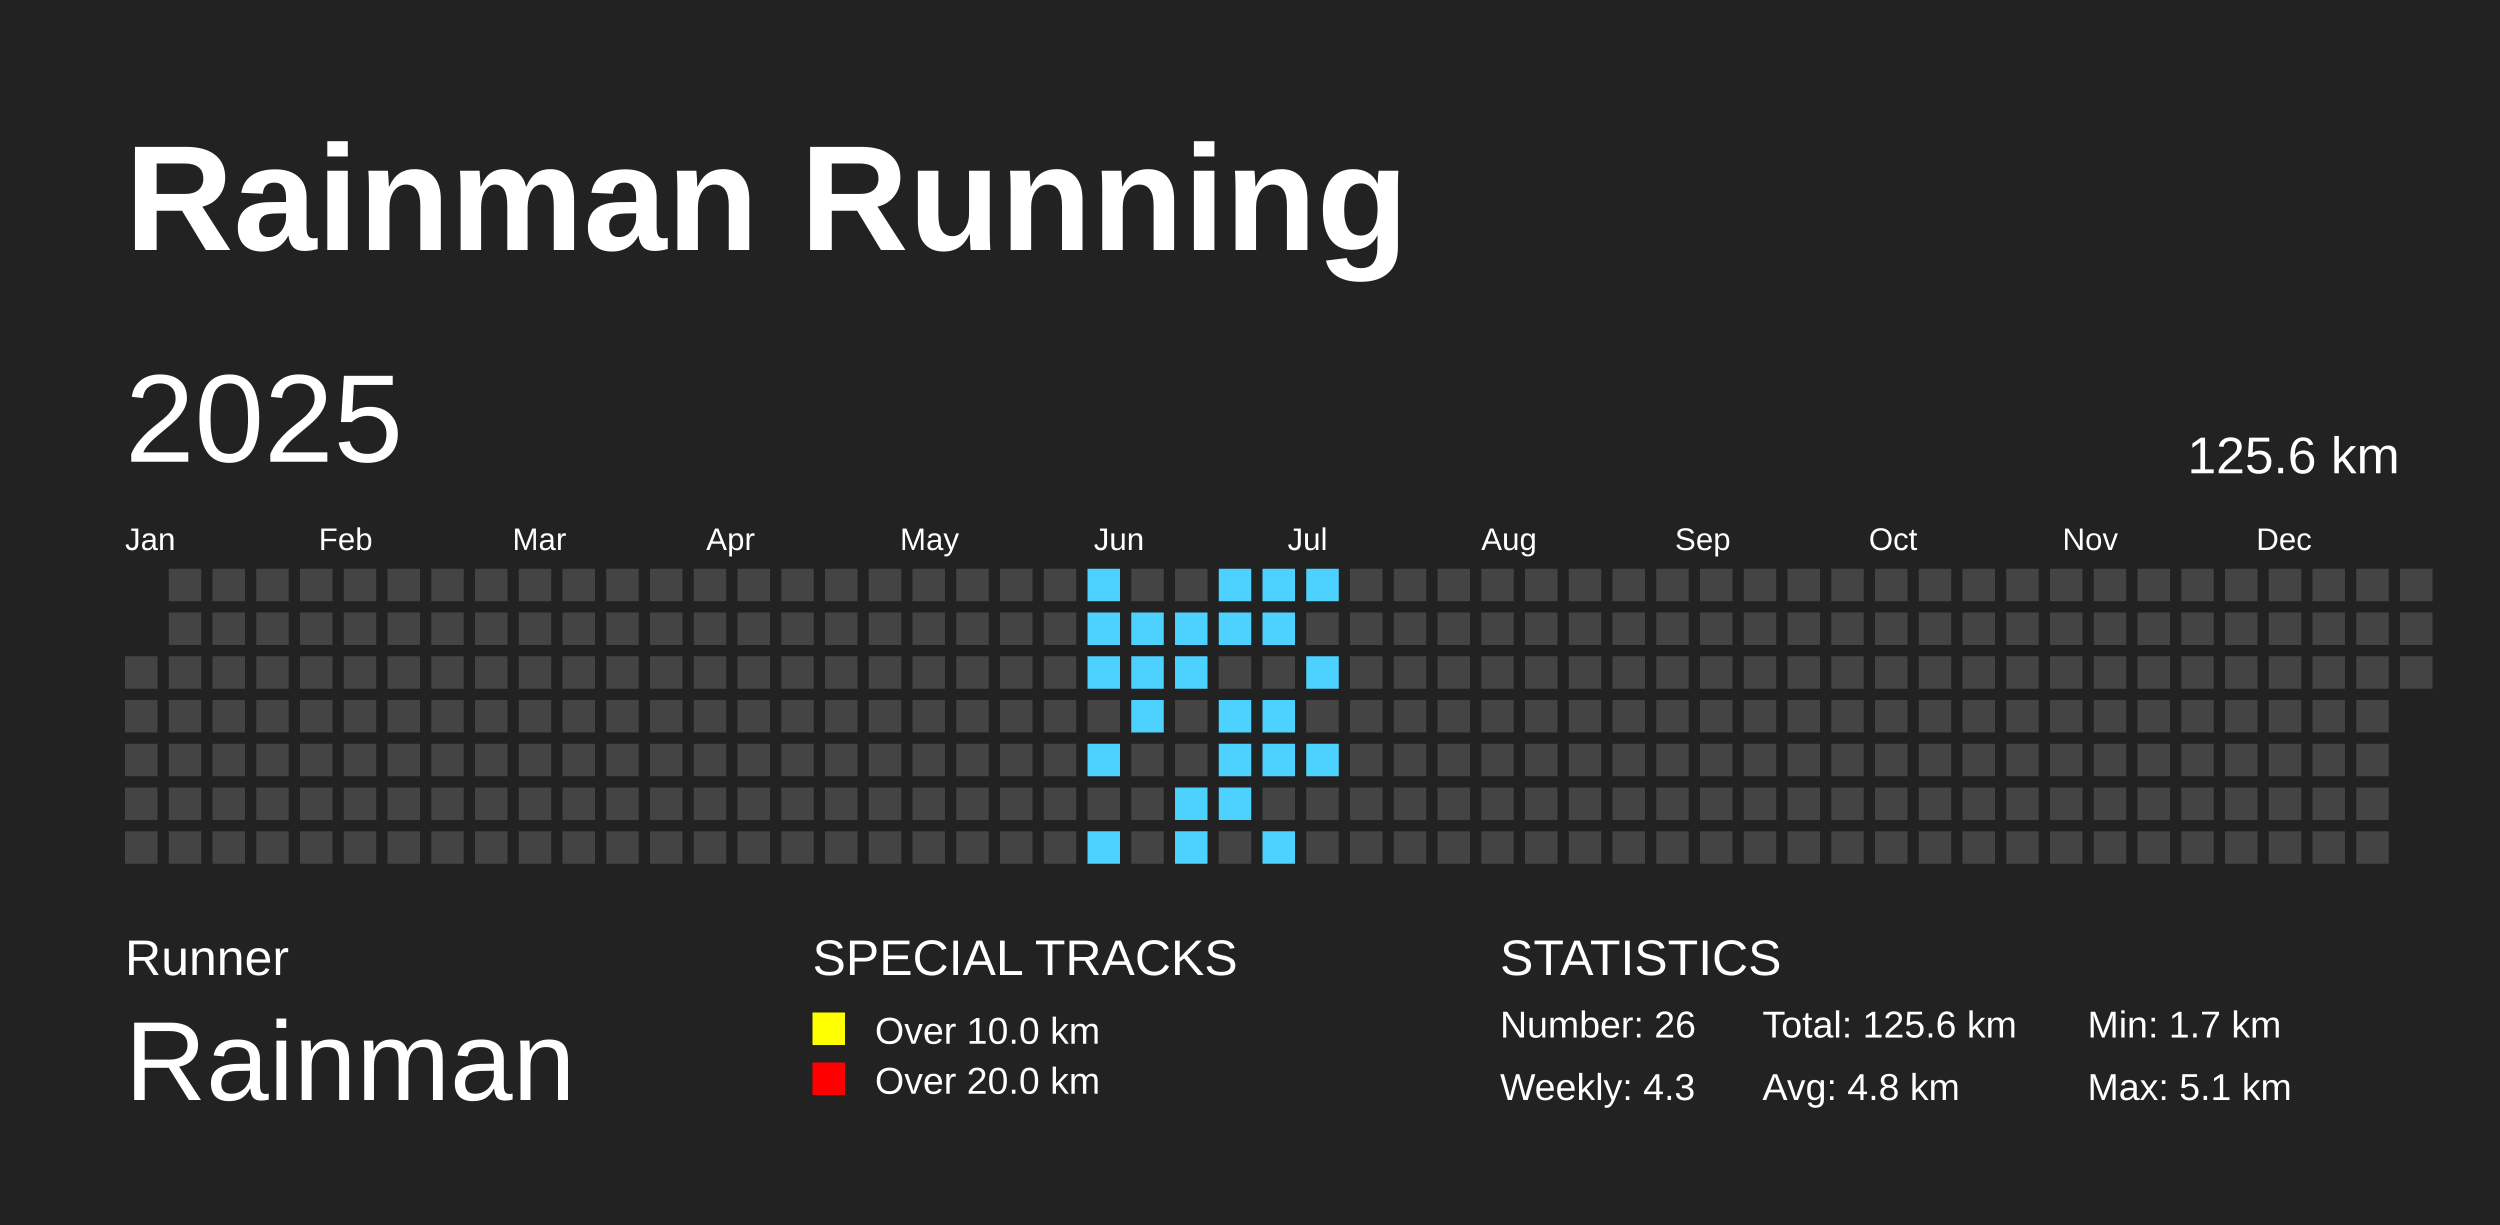
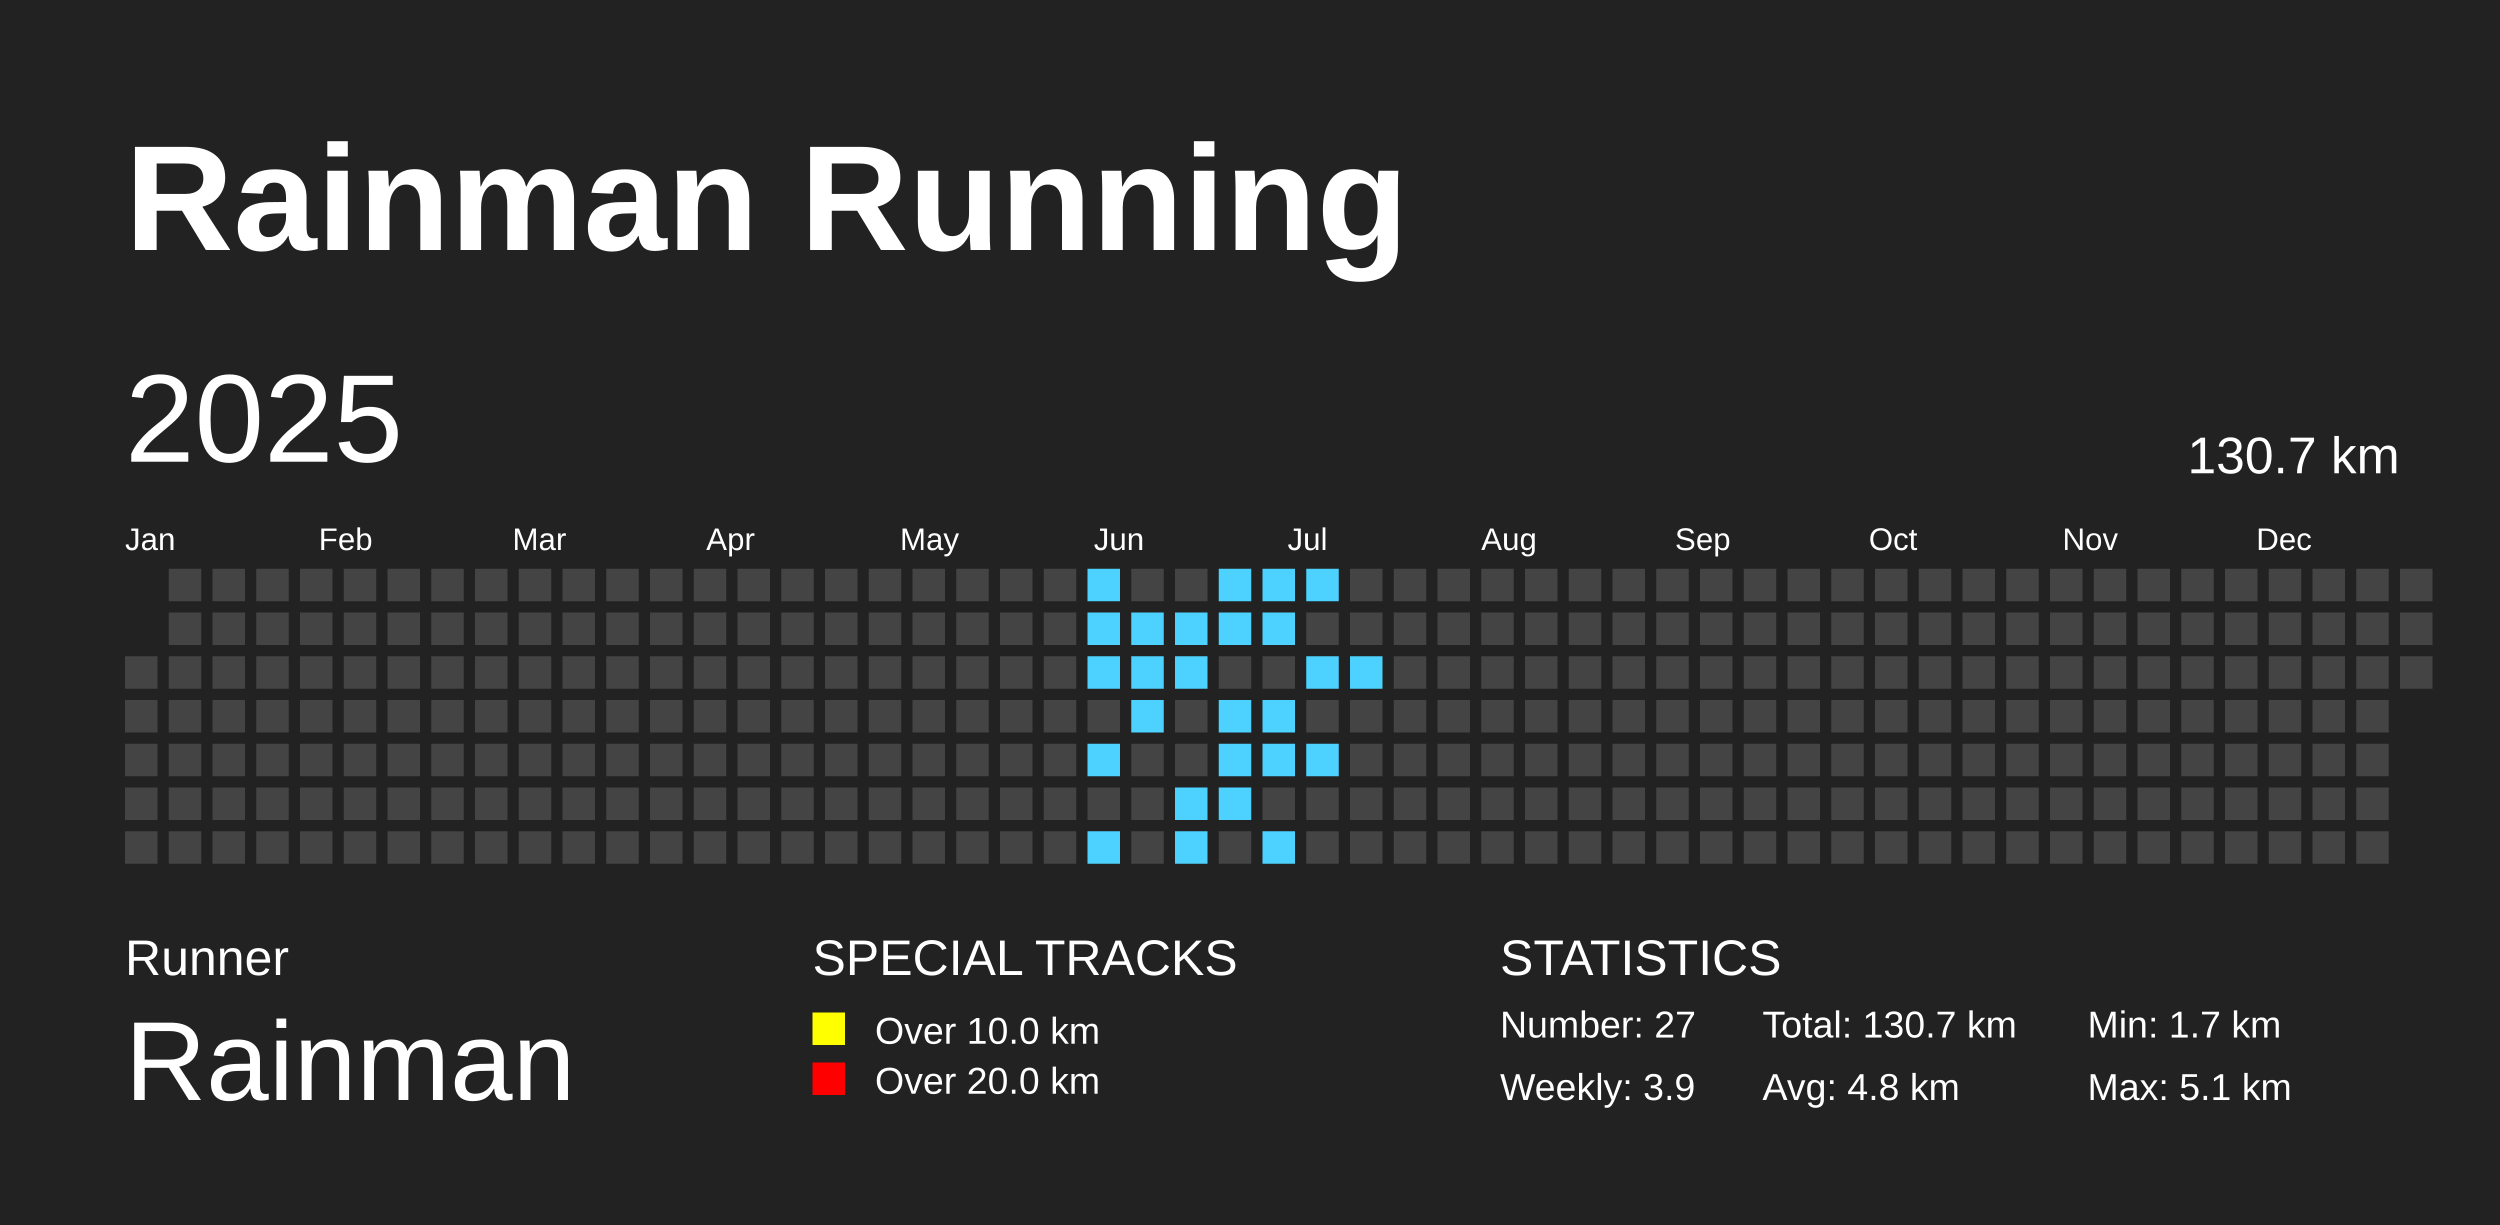
<svg xmlns="http://www.w3.org/2000/svg" baseProfile="full" height="98mm" version="1.1" viewBox="0,0,200,98" width="200mm">
  <defs />
  <rect fill="#222222" height="98" width="200" x="0" y="0" />
  <text fill="#FFFFFF" style="font-size:12px; font-family:Arial; font-weight:bold;" x="10" y="20">Rainman Running</text>
  <text fill="#FFFFFF" style="font-size:4px; font-family:Arial" x="10" y="78">Runner</text>
  <text fill="#FFFFFF" style="font-size:9px; font-family:Arial" x="10" y="88">Rainman</text>
  <text fill="#FFFFFF" style="font-size:4px; font-family:Arial" x="65" y="78">SPECIAL TRACKS</text>
  <rect fill="yellow" height="2.6" width="2.6" x="65" y="81" />
  <text fill="#FFFFFF" style="font-size:3px; font-family:Arial" x="70" y="83.5">Over 10.0 km</text>
  <rect fill="red" height="2.6" width="2.6" x="65" y="85" />
  <text fill="#FFFFFF" style="font-size:3px; font-family:Arial" x="70" y="87.5">Over 20.0 km</text>
  <text fill="#FFFFFF" style="font-size:4px; font-family:Arial" x="120" y="78">STATISTICS</text>
-   <text fill="#FFFFFF" style="font-size:3px; font-family:Arial" x="120" y="83">Number: 26</text>
-   <text fill="#FFFFFF" style="font-size:3px; font-family:Arial" x="120" y="88">Weekly: 4.3</text>
-   <text fill="#FFFFFF" style="font-size:3px; font-family:Arial" x="141" y="83">Total: 125.6 km</text>
+   <text fill="#FFFFFF" style="font-size:3px; font-family:Arial" x="120" y="83">Number: 27</text>
+   <text fill="#FFFFFF" style="font-size:3px; font-family:Arial" x="120" y="88">Weekly: 3.9</text>
+   <text fill="#FFFFFF" style="font-size:3px; font-family:Arial" x="141" y="83">Total: 130.7 km</text>
  <text fill="#FFFFFF" style="font-size:3px; font-family:Arial" x="141" y="88">Avg: 4.8 km</text>
  <text fill="#FFFFFF" style="font-size:3px; font-family:Arial" x="167" y="83">Min: 1.7 km</text>
  <text fill="#FFFFFF" style="font-size:3px; font-family:Arial" x="167" y="88">Max: 5.1 km</text>
  <text dominant-baseline="hanging" fill="#FFFFFF" style="font-size:10.0px; font-family:Arial;" x="10" y="30">2025</text>
-   <text dominant-baseline="hanging" fill="#FFFFFF" style="font-size:4.125px; font-family:Arial;" x="175" y="35">125.6 km</text>
+   <text dominant-baseline="hanging" fill="#FFFFFF" style="font-size:4.125px; font-family:Arial;" x="175" y="35">130.7 km</text>
  <text fill="#FFFFFF" style="font-size:2.5px; font-family:Arial" x="10.0" y="44">Jan</text>
  <text fill="#FFFFFF" style="font-size:2.5px; font-family:Arial" x="25.5" y="44">Feb</text>
  <text fill="#FFFFFF" style="font-size:2.5px; font-family:Arial" x="41.0" y="44">Mar</text>
  <text fill="#FFFFFF" style="font-size:2.5px; font-family:Arial" x="56.5" y="44">Apr</text>
  <text fill="#FFFFFF" style="font-size:2.5px; font-family:Arial" x="72.0" y="44">May</text>
  <text fill="#FFFFFF" style="font-size:2.5px; font-family:Arial" x="87.5" y="44">Jun</text>
  <text fill="#FFFFFF" style="font-size:2.5px; font-family:Arial" x="103.0" y="44">Jul</text>
  <text fill="#FFFFFF" style="font-size:2.5px; font-family:Arial" x="118.5" y="44">Aug</text>
  <text fill="#FFFFFF" style="font-size:2.5px; font-family:Arial" x="134.0" y="44">Sep</text>
  <text fill="#FFFFFF" style="font-size:2.5px; font-family:Arial" x="149.5" y="44">Oct</text>
  <text fill="#FFFFFF" style="font-size:2.5px; font-family:Arial" x="165.0" y="44">Nov</text>
  <text fill="#FFFFFF" style="font-size:2.5px; font-family:Arial" x="180.5" y="44">Dec</text>
  <rect fill="#444444" height="2.6" width="2.6" x="10.0" y="52.5" />
  <rect fill="#444444" height="2.6" width="2.6" x="10.0" y="56.0" />
  <rect fill="#444444" height="2.6" width="2.6" x="10.0" y="59.5" />
  <rect fill="#444444" height="2.6" width="2.6" x="10.0" y="63.0" />
  <rect fill="#444444" height="2.6" width="2.6" x="10.0" y="66.5" />
  <rect fill="#444444" height="2.6" width="2.6" x="13.5" y="45.5" />
  <rect fill="#444444" height="2.6" width="2.6" x="13.5" y="49.0" />
  <rect fill="#444444" height="2.6" width="2.6" x="13.5" y="52.5" />
  <rect fill="#444444" height="2.6" width="2.6" x="13.5" y="56.0" />
  <rect fill="#444444" height="2.6" width="2.6" x="13.5" y="59.5" />
  <rect fill="#444444" height="2.6" width="2.6" x="13.5" y="63.0" />
  <rect fill="#444444" height="2.6" width="2.6" x="13.5" y="66.5" />
  <rect fill="#444444" height="2.6" width="2.6" x="17.0" y="45.5" />
  <rect fill="#444444" height="2.6" width="2.6" x="17.0" y="49.0" />
  <rect fill="#444444" height="2.6" width="2.6" x="17.0" y="52.5" />
  <rect fill="#444444" height="2.6" width="2.6" x="17.0" y="56.0" />
  <rect fill="#444444" height="2.6" width="2.6" x="17.0" y="59.5" />
  <rect fill="#444444" height="2.6" width="2.6" x="17.0" y="63.0" />
  <rect fill="#444444" height="2.6" width="2.6" x="17.0" y="66.5" />
  <rect fill="#444444" height="2.6" width="2.6" x="20.5" y="45.5" />
  <rect fill="#444444" height="2.6" width="2.6" x="20.5" y="49.0" />
  <rect fill="#444444" height="2.6" width="2.6" x="20.5" y="52.5" />
  <rect fill="#444444" height="2.6" width="2.6" x="20.5" y="56.0" />
  <rect fill="#444444" height="2.6" width="2.6" x="20.5" y="59.5" />
  <rect fill="#444444" height="2.6" width="2.6" x="20.5" y="63.0" />
  <rect fill="#444444" height="2.6" width="2.6" x="20.5" y="66.5" />
  <rect fill="#444444" height="2.6" width="2.6" x="24.0" y="45.5" />
  <rect fill="#444444" height="2.6" width="2.6" x="24.0" y="49.0" />
  <rect fill="#444444" height="2.6" width="2.6" x="24.0" y="52.5" />
  <rect fill="#444444" height="2.6" width="2.6" x="24.0" y="56.0" />
  <rect fill="#444444" height="2.6" width="2.6" x="24.0" y="59.5" />
  <rect fill="#444444" height="2.6" width="2.6" x="24.0" y="63.0" />
  <rect fill="#444444" height="2.6" width="2.6" x="24.0" y="66.5" />
  <rect fill="#444444" height="2.6" width="2.6" x="27.5" y="45.5" />
  <rect fill="#444444" height="2.6" width="2.6" x="27.5" y="49.0" />
  <rect fill="#444444" height="2.6" width="2.6" x="27.5" y="52.5" />
  <rect fill="#444444" height="2.6" width="2.6" x="27.5" y="56.0" />
  <rect fill="#444444" height="2.6" width="2.6" x="27.5" y="59.5" />
  <rect fill="#444444" height="2.6" width="2.6" x="27.5" y="63.0" />
  <rect fill="#444444" height="2.6" width="2.6" x="27.5" y="66.5" />
  <rect fill="#444444" height="2.6" width="2.6" x="31.0" y="45.5" />
  <rect fill="#444444" height="2.6" width="2.6" x="31.0" y="49.0" />
  <rect fill="#444444" height="2.6" width="2.6" x="31.0" y="52.5" />
  <rect fill="#444444" height="2.6" width="2.6" x="31.0" y="56.0" />
  <rect fill="#444444" height="2.6" width="2.6" x="31.0" y="59.5" />
  <rect fill="#444444" height="2.6" width="2.6" x="31.0" y="63.0" />
  <rect fill="#444444" height="2.6" width="2.6" x="31.0" y="66.5" />
  <rect fill="#444444" height="2.6" width="2.6" x="34.5" y="45.5" />
  <rect fill="#444444" height="2.6" width="2.6" x="34.5" y="49.0" />
  <rect fill="#444444" height="2.6" width="2.6" x="34.5" y="52.5" />
  <rect fill="#444444" height="2.6" width="2.6" x="34.5" y="56.0" />
  <rect fill="#444444" height="2.6" width="2.6" x="34.5" y="59.5" />
  <rect fill="#444444" height="2.6" width="2.6" x="34.5" y="63.0" />
  <rect fill="#444444" height="2.6" width="2.6" x="34.5" y="66.5" />
  <rect fill="#444444" height="2.6" width="2.6" x="38.0" y="45.5" />
  <rect fill="#444444" height="2.6" width="2.6" x="38.0" y="49.0" />
  <rect fill="#444444" height="2.6" width="2.6" x="38.0" y="52.5" />
  <rect fill="#444444" height="2.6" width="2.6" x="38.0" y="56.0" />
  <rect fill="#444444" height="2.6" width="2.6" x="38.0" y="59.5" />
  <rect fill="#444444" height="2.6" width="2.6" x="38.0" y="63.0" />
  <rect fill="#444444" height="2.6" width="2.6" x="38.0" y="66.5" />
  <rect fill="#444444" height="2.6" width="2.6" x="41.5" y="45.5" />
  <rect fill="#444444" height="2.6" width="2.6" x="41.5" y="49.0" />
  <rect fill="#444444" height="2.6" width="2.6" x="41.5" y="52.5" />
  <rect fill="#444444" height="2.6" width="2.6" x="41.5" y="56.0" />
  <rect fill="#444444" height="2.6" width="2.6" x="41.5" y="59.5" />
  <rect fill="#444444" height="2.6" width="2.6" x="41.5" y="63.0" />
  <rect fill="#444444" height="2.6" width="2.6" x="41.5" y="66.5" />
  <rect fill="#444444" height="2.6" width="2.6" x="45.0" y="45.5" />
  <rect fill="#444444" height="2.6" width="2.6" x="45.0" y="49.0" />
  <rect fill="#444444" height="2.6" width="2.6" x="45.0" y="52.5" />
  <rect fill="#444444" height="2.6" width="2.6" x="45.0" y="56.0" />
  <rect fill="#444444" height="2.6" width="2.6" x="45.0" y="59.5" />
  <rect fill="#444444" height="2.6" width="2.6" x="45.0" y="63.0" />
  <rect fill="#444444" height="2.6" width="2.6" x="45.0" y="66.5" />
  <rect fill="#444444" height="2.6" width="2.6" x="48.5" y="45.5" />
  <rect fill="#444444" height="2.6" width="2.6" x="48.5" y="49.0" />
  <rect fill="#444444" height="2.6" width="2.6" x="48.5" y="52.5" />
  <rect fill="#444444" height="2.6" width="2.6" x="48.5" y="56.0" />
  <rect fill="#444444" height="2.6" width="2.6" x="48.5" y="59.5" />
  <rect fill="#444444" height="2.6" width="2.6" x="48.5" y="63.0" />
  <rect fill="#444444" height="2.6" width="2.6" x="48.5" y="66.5" />
  <rect fill="#444444" height="2.6" width="2.6" x="52.0" y="45.5" />
  <rect fill="#444444" height="2.6" width="2.6" x="52.0" y="49.0" />
  <rect fill="#444444" height="2.6" width="2.6" x="52.0" y="52.5" />
  <rect fill="#444444" height="2.6" width="2.6" x="52.0" y="56.0" />
  <rect fill="#444444" height="2.6" width="2.6" x="52.0" y="59.5" />
  <rect fill="#444444" height="2.6" width="2.6" x="52.0" y="63.0" />
  <rect fill="#444444" height="2.6" width="2.6" x="52.0" y="66.5" />
  <rect fill="#444444" height="2.6" width="2.6" x="55.5" y="45.5" />
  <rect fill="#444444" height="2.6" width="2.6" x="55.5" y="49.0" />
  <rect fill="#444444" height="2.6" width="2.6" x="55.5" y="52.5" />
  <rect fill="#444444" height="2.6" width="2.6" x="55.5" y="56.0" />
  <rect fill="#444444" height="2.6" width="2.6" x="55.5" y="59.5" />
  <rect fill="#444444" height="2.6" width="2.6" x="55.5" y="63.0" />
  <rect fill="#444444" height="2.6" width="2.6" x="55.5" y="66.5" />
  <rect fill="#444444" height="2.6" width="2.6" x="59.0" y="45.5" />
  <rect fill="#444444" height="2.6" width="2.6" x="59.0" y="49.0" />
  <rect fill="#444444" height="2.6" width="2.6" x="59.0" y="52.5" />
  <rect fill="#444444" height="2.6" width="2.6" x="59.0" y="56.0" />
  <rect fill="#444444" height="2.6" width="2.6" x="59.0" y="59.5" />
  <rect fill="#444444" height="2.6" width="2.6" x="59.0" y="63.0" />
  <rect fill="#444444" height="2.6" width="2.6" x="59.0" y="66.5" />
  <rect fill="#444444" height="2.6" width="2.6" x="62.5" y="45.5" />
  <rect fill="#444444" height="2.6" width="2.6" x="62.5" y="49.0" />
  <rect fill="#444444" height="2.6" width="2.6" x="62.5" y="52.5" />
  <rect fill="#444444" height="2.6" width="2.6" x="62.5" y="56.0" />
  <rect fill="#444444" height="2.6" width="2.6" x="62.5" y="59.5" />
  <rect fill="#444444" height="2.6" width="2.6" x="62.5" y="63.0" />
  <rect fill="#444444" height="2.6" width="2.6" x="62.5" y="66.5" />
  <rect fill="#444444" height="2.6" width="2.6" x="66.0" y="45.5" />
  <rect fill="#444444" height="2.6" width="2.6" x="66.0" y="49.0" />
  <rect fill="#444444" height="2.6" width="2.6" x="66.0" y="52.5" />
  <rect fill="#444444" height="2.6" width="2.6" x="66.0" y="56.0" />
  <rect fill="#444444" height="2.6" width="2.6" x="66.0" y="59.5" />
  <rect fill="#444444" height="2.6" width="2.6" x="66.0" y="63.0" />
  <rect fill="#444444" height="2.6" width="2.6" x="66.0" y="66.5" />
  <rect fill="#444444" height="2.6" width="2.6" x="69.5" y="45.5" />
  <rect fill="#444444" height="2.6" width="2.6" x="69.5" y="49.0" />
  <rect fill="#444444" height="2.6" width="2.6" x="69.5" y="52.5" />
  <rect fill="#444444" height="2.6" width="2.6" x="69.5" y="56.0" />
  <rect fill="#444444" height="2.6" width="2.6" x="69.5" y="59.5" />
  <rect fill="#444444" height="2.6" width="2.6" x="69.5" y="63.0" />
  <rect fill="#444444" height="2.6" width="2.6" x="69.5" y="66.5" />
  <rect fill="#444444" height="2.6" width="2.6" x="73.0" y="45.5" />
  <rect fill="#444444" height="2.6" width="2.6" x="73.0" y="49.0" />
  <rect fill="#444444" height="2.6" width="2.6" x="73.0" y="52.5" />
  <rect fill="#444444" height="2.6" width="2.6" x="73.0" y="56.0" />
  <rect fill="#444444" height="2.6" width="2.6" x="73.0" y="59.5" />
  <rect fill="#444444" height="2.6" width="2.6" x="73.0" y="63.0" />
  <rect fill="#444444" height="2.6" width="2.6" x="73.0" y="66.5" />
  <rect fill="#444444" height="2.6" width="2.6" x="76.5" y="45.5" />
  <rect fill="#444444" height="2.6" width="2.6" x="76.5" y="49.0" />
  <rect fill="#444444" height="2.6" width="2.6" x="76.5" y="52.5" />
  <rect fill="#444444" height="2.6" width="2.6" x="76.5" y="56.0" />
  <rect fill="#444444" height="2.6" width="2.6" x="76.5" y="59.5" />
  <rect fill="#444444" height="2.6" width="2.6" x="76.5" y="63.0" />
  <rect fill="#444444" height="2.6" width="2.6" x="76.5" y="66.5" />
  <rect fill="#444444" height="2.6" width="2.6" x="80.0" y="45.5" />
  <rect fill="#444444" height="2.6" width="2.6" x="80.0" y="49.0" />
  <rect fill="#444444" height="2.6" width="2.6" x="80.0" y="52.5" />
  <rect fill="#444444" height="2.6" width="2.6" x="80.0" y="56.0" />
  <rect fill="#444444" height="2.6" width="2.6" x="80.0" y="59.5" />
  <rect fill="#444444" height="2.6" width="2.6" x="80.0" y="63.0" />
  <rect fill="#444444" height="2.6" width="2.6" x="80.0" y="66.5" />
  <rect fill="#444444" height="2.6" width="2.6" x="83.5" y="45.5" />
  <rect fill="#444444" height="2.6" width="2.6" x="83.5" y="49.0" />
  <rect fill="#444444" height="2.6" width="2.6" x="83.5" y="52.5" />
  <rect fill="#444444" height="2.6" width="2.6" x="83.5" y="56.0" />
  <rect fill="#444444" height="2.6" width="2.6" x="83.5" y="59.5" />
  <rect fill="#444444" height="2.6" width="2.6" x="83.5" y="63.0" />
  <rect fill="#444444" height="2.6" width="2.6" x="83.5" y="66.5" />
  <rect fill="#4DD2FF" height="2.6" width="2.6" x="87.0" y="45.5" />
  <rect fill="#4DD2FF" height="2.6" width="2.6" x="87.0" y="49.0" />
  <rect fill="#4DD2FF" height="2.6" width="2.6" x="87.0" y="52.5" />
  <rect fill="#444444" height="2.6" width="2.6" x="87.0" y="56.0" />
  <rect fill="#4DD2FF" height="2.6" width="2.6" x="87.0" y="59.5" />
  <rect fill="#444444" height="2.6" width="2.6" x="87.0" y="63.0" />
  <rect fill="#4DD2FF" height="2.6" width="2.6" x="87.0" y="66.5" />
  <rect fill="#444444" height="2.6" width="2.6" x="90.5" y="45.5" />
  <rect fill="#4DD2FF" height="2.6" width="2.6" x="90.5" y="49.0" />
  <rect fill="#4DD2FF" height="2.6" width="2.6" x="90.5" y="52.5" />
  <rect fill="#4DD2FF" height="2.6" width="2.6" x="90.5" y="56.0" />
  <rect fill="#444444" height="2.6" width="2.6" x="90.5" y="59.5" />
  <rect fill="#444444" height="2.6" width="2.6" x="90.5" y="63.0" />
  <rect fill="#444444" height="2.6" width="2.6" x="90.5" y="66.5" />
  <rect fill="#444444" height="2.6" width="2.6" x="94.0" y="45.5" />
  <rect fill="#4DD2FF" height="2.6" width="2.6" x="94.0" y="49.0" />
  <rect fill="#4DD2FF" height="2.6" width="2.6" x="94.0" y="52.5" />
  <rect fill="#444444" height="2.6" width="2.6" x="94.0" y="56.0" />
  <rect fill="#444444" height="2.6" width="2.6" x="94.0" y="59.5" />
  <rect fill="#4DD2FF" height="2.6" width="2.6" x="94.0" y="63.0" />
  <rect fill="#4DD2FF" height="2.6" width="2.6" x="94.0" y="66.5" />
  <rect fill="#4DD2FF" height="2.6" width="2.6" x="97.5" y="45.5" />
  <rect fill="#4DD2FF" height="2.6" width="2.6" x="97.5" y="49.0" />
  <rect fill="#444444" height="2.6" width="2.6" x="97.5" y="52.5" />
  <rect fill="#4DD2FF" height="2.6" width="2.6" x="97.5" y="56.0" />
  <rect fill="#4DD2FF" height="2.6" width="2.6" x="97.5" y="59.5" />
  <rect fill="#4DD2FF" height="2.6" width="2.6" x="97.5" y="63.0" />
  <rect fill="#444444" height="2.6" width="2.6" x="97.5" y="66.5" />
  <rect fill="#4DD2FF" height="2.6" width="2.6" x="101.0" y="45.5" />
  <rect fill="#4DD2FF" height="2.6" width="2.6" x="101.0" y="49.0" />
  <rect fill="#444444" height="2.6" width="2.6" x="101.0" y="52.5" />
  <rect fill="#4DD2FF" height="2.6" width="2.6" x="101.0" y="56.0" />
  <rect fill="#4DD2FF" height="2.6" width="2.6" x="101.0" y="59.5" />
  <rect fill="#444444" height="2.6" width="2.6" x="101.0" y="63.0" />
  <rect fill="#4DD2FF" height="2.6" width="2.6" x="101.0" y="66.5" />
  <rect fill="#4DD2FF" height="2.6" width="2.6" x="104.5" y="45.5" />
  <rect fill="#444444" height="2.6" width="2.6" x="104.5" y="49.0" />
  <rect fill="#4DD2FF" height="2.6" width="2.6" x="104.5" y="52.5" />
  <rect fill="#444444" height="2.6" width="2.6" x="104.5" y="56.0" />
  <rect fill="#4DD2FF" height="2.6" width="2.6" x="104.5" y="59.5" />
  <rect fill="#444444" height="2.6" width="2.6" x="104.5" y="63.0" />
  <rect fill="#444444" height="2.6" width="2.6" x="104.5" y="66.5" />
  <rect fill="#444444" height="2.6" width="2.6" x="108.0" y="45.5" />
  <rect fill="#444444" height="2.6" width="2.6" x="108.0" y="49.0" />
-   <rect fill="#444444" height="2.6" width="2.6" x="108.0" y="52.5" />
+   <rect fill="#4DD2FF" height="2.6" width="2.6" x="108.0" y="52.5" />
  <rect fill="#444444" height="2.6" width="2.6" x="108.0" y="56.0" />
  <rect fill="#444444" height="2.6" width="2.6" x="108.0" y="59.5" />
  <rect fill="#444444" height="2.6" width="2.6" x="108.0" y="63.0" />
  <rect fill="#444444" height="2.6" width="2.6" x="108.0" y="66.5" />
  <rect fill="#444444" height="2.6" width="2.6" x="111.5" y="45.5" />
  <rect fill="#444444" height="2.6" width="2.6" x="111.5" y="49.0" />
  <rect fill="#444444" height="2.6" width="2.6" x="111.5" y="52.5" />
  <rect fill="#444444" height="2.6" width="2.6" x="111.5" y="56.0" />
  <rect fill="#444444" height="2.6" width="2.6" x="111.5" y="59.5" />
  <rect fill="#444444" height="2.6" width="2.6" x="111.5" y="63.0" />
  <rect fill="#444444" height="2.6" width="2.6" x="111.5" y="66.5" />
  <rect fill="#444444" height="2.6" width="2.6" x="115.0" y="45.5" />
  <rect fill="#444444" height="2.6" width="2.6" x="115.0" y="49.0" />
  <rect fill="#444444" height="2.6" width="2.6" x="115.0" y="52.5" />
  <rect fill="#444444" height="2.6" width="2.6" x="115.0" y="56.0" />
  <rect fill="#444444" height="2.6" width="2.6" x="115.0" y="59.5" />
  <rect fill="#444444" height="2.6" width="2.6" x="115.0" y="63.0" />
  <rect fill="#444444" height="2.6" width="2.6" x="115.0" y="66.5" />
  <rect fill="#444444" height="2.6" width="2.6" x="118.5" y="45.5" />
  <rect fill="#444444" height="2.6" width="2.6" x="118.5" y="49.0" />
  <rect fill="#444444" height="2.6" width="2.6" x="118.5" y="52.5" />
  <rect fill="#444444" height="2.6" width="2.6" x="118.5" y="56.0" />
  <rect fill="#444444" height="2.6" width="2.6" x="118.5" y="59.5" />
  <rect fill="#444444" height="2.6" width="2.6" x="118.5" y="63.0" />
  <rect fill="#444444" height="2.6" width="2.6" x="118.5" y="66.5" />
  <rect fill="#444444" height="2.6" width="2.6" x="122.0" y="45.5" />
  <rect fill="#444444" height="2.6" width="2.6" x="122.0" y="49.0" />
  <rect fill="#444444" height="2.6" width="2.6" x="122.0" y="52.5" />
  <rect fill="#444444" height="2.6" width="2.6" x="122.0" y="56.0" />
  <rect fill="#444444" height="2.6" width="2.6" x="122.0" y="59.5" />
  <rect fill="#444444" height="2.6" width="2.6" x="122.0" y="63.0" />
  <rect fill="#444444" height="2.6" width="2.6" x="122.0" y="66.5" />
  <rect fill="#444444" height="2.6" width="2.6" x="125.5" y="45.5" />
  <rect fill="#444444" height="2.6" width="2.6" x="125.5" y="49.0" />
  <rect fill="#444444" height="2.6" width="2.6" x="125.5" y="52.5" />
  <rect fill="#444444" height="2.6" width="2.6" x="125.5" y="56.0" />
  <rect fill="#444444" height="2.6" width="2.6" x="125.5" y="59.5" />
  <rect fill="#444444" height="2.6" width="2.6" x="125.5" y="63.0" />
  <rect fill="#444444" height="2.6" width="2.6" x="125.5" y="66.5" />
  <rect fill="#444444" height="2.6" width="2.6" x="129.0" y="45.5" />
  <rect fill="#444444" height="2.6" width="2.6" x="129.0" y="49.0" />
  <rect fill="#444444" height="2.6" width="2.6" x="129.0" y="52.5" />
  <rect fill="#444444" height="2.6" width="2.6" x="129.0" y="56.0" />
  <rect fill="#444444" height="2.6" width="2.6" x="129.0" y="59.5" />
  <rect fill="#444444" height="2.6" width="2.6" x="129.0" y="63.0" />
  <rect fill="#444444" height="2.6" width="2.6" x="129.0" y="66.5" />
  <rect fill="#444444" height="2.6" width="2.6" x="132.5" y="45.5" />
  <rect fill="#444444" height="2.6" width="2.6" x="132.5" y="49.0" />
  <rect fill="#444444" height="2.6" width="2.6" x="132.5" y="52.5" />
  <rect fill="#444444" height="2.6" width="2.6" x="132.5" y="56.0" />
  <rect fill="#444444" height="2.6" width="2.6" x="132.5" y="59.5" />
  <rect fill="#444444" height="2.6" width="2.6" x="132.5" y="63.0" />
  <rect fill="#444444" height="2.6" width="2.6" x="132.5" y="66.5" />
  <rect fill="#444444" height="2.6" width="2.6" x="136.0" y="45.5" />
  <rect fill="#444444" height="2.6" width="2.6" x="136.0" y="49.0" />
  <rect fill="#444444" height="2.6" width="2.6" x="136.0" y="52.5" />
  <rect fill="#444444" height="2.6" width="2.6" x="136.0" y="56.0" />
  <rect fill="#444444" height="2.6" width="2.6" x="136.0" y="59.5" />
  <rect fill="#444444" height="2.6" width="2.6" x="136.0" y="63.0" />
  <rect fill="#444444" height="2.6" width="2.6" x="136.0" y="66.5" />
  <rect fill="#444444" height="2.6" width="2.6" x="139.5" y="45.5" />
  <rect fill="#444444" height="2.6" width="2.6" x="139.5" y="49.0" />
  <rect fill="#444444" height="2.6" width="2.6" x="139.5" y="52.5" />
  <rect fill="#444444" height="2.6" width="2.6" x="139.5" y="56.0" />
  <rect fill="#444444" height="2.6" width="2.6" x="139.5" y="59.5" />
  <rect fill="#444444" height="2.6" width="2.6" x="139.5" y="63.0" />
  <rect fill="#444444" height="2.6" width="2.6" x="139.5" y="66.5" />
  <rect fill="#444444" height="2.6" width="2.6" x="143.0" y="45.5" />
  <rect fill="#444444" height="2.6" width="2.6" x="143.0" y="49.0" />
  <rect fill="#444444" height="2.6" width="2.6" x="143.0" y="52.5" />
  <rect fill="#444444" height="2.6" width="2.6" x="143.0" y="56.0" />
  <rect fill="#444444" height="2.6" width="2.6" x="143.0" y="59.5" />
  <rect fill="#444444" height="2.6" width="2.6" x="143.0" y="63.0" />
  <rect fill="#444444" height="2.6" width="2.6" x="143.0" y="66.5" />
  <rect fill="#444444" height="2.6" width="2.6" x="146.5" y="45.5" />
  <rect fill="#444444" height="2.6" width="2.6" x="146.5" y="49.0" />
  <rect fill="#444444" height="2.6" width="2.6" x="146.5" y="52.5" />
  <rect fill="#444444" height="2.6" width="2.6" x="146.5" y="56.0" />
  <rect fill="#444444" height="2.6" width="2.6" x="146.5" y="59.5" />
  <rect fill="#444444" height="2.6" width="2.6" x="146.5" y="63.0" />
  <rect fill="#444444" height="2.6" width="2.6" x="146.5" y="66.5" />
  <rect fill="#444444" height="2.6" width="2.6" x="150.0" y="45.5" />
  <rect fill="#444444" height="2.6" width="2.6" x="150.0" y="49.0" />
  <rect fill="#444444" height="2.6" width="2.6" x="150.0" y="52.5" />
  <rect fill="#444444" height="2.6" width="2.6" x="150.0" y="56.0" />
  <rect fill="#444444" height="2.6" width="2.6" x="150.0" y="59.5" />
  <rect fill="#444444" height="2.6" width="2.6" x="150.0" y="63.0" />
  <rect fill="#444444" height="2.6" width="2.6" x="150.0" y="66.5" />
  <rect fill="#444444" height="2.6" width="2.6" x="153.5" y="45.5" />
  <rect fill="#444444" height="2.6" width="2.6" x="153.5" y="49.0" />
  <rect fill="#444444" height="2.6" width="2.6" x="153.5" y="52.5" />
  <rect fill="#444444" height="2.6" width="2.6" x="153.5" y="56.0" />
  <rect fill="#444444" height="2.6" width="2.6" x="153.5" y="59.5" />
  <rect fill="#444444" height="2.6" width="2.6" x="153.5" y="63.0" />
  <rect fill="#444444" height="2.6" width="2.6" x="153.5" y="66.5" />
  <rect fill="#444444" height="2.6" width="2.6" x="157.0" y="45.5" />
  <rect fill="#444444" height="2.6" width="2.6" x="157.0" y="49.0" />
  <rect fill="#444444" height="2.6" width="2.6" x="157.0" y="52.5" />
  <rect fill="#444444" height="2.6" width="2.6" x="157.0" y="56.0" />
  <rect fill="#444444" height="2.6" width="2.6" x="157.0" y="59.5" />
  <rect fill="#444444" height="2.6" width="2.6" x="157.0" y="63.0" />
  <rect fill="#444444" height="2.6" width="2.6" x="157.0" y="66.5" />
  <rect fill="#444444" height="2.6" width="2.6" x="160.5" y="45.5" />
  <rect fill="#444444" height="2.6" width="2.6" x="160.5" y="49.0" />
  <rect fill="#444444" height="2.6" width="2.6" x="160.5" y="52.5" />
  <rect fill="#444444" height="2.6" width="2.6" x="160.5" y="56.0" />
  <rect fill="#444444" height="2.6" width="2.6" x="160.5" y="59.5" />
  <rect fill="#444444" height="2.6" width="2.6" x="160.5" y="63.0" />
  <rect fill="#444444" height="2.6" width="2.6" x="160.5" y="66.5" />
  <rect fill="#444444" height="2.6" width="2.6" x="164.0" y="45.5" />
  <rect fill="#444444" height="2.6" width="2.6" x="164.0" y="49.0" />
  <rect fill="#444444" height="2.6" width="2.6" x="164.0" y="52.5" />
  <rect fill="#444444" height="2.6" width="2.6" x="164.0" y="56.0" />
  <rect fill="#444444" height="2.6" width="2.6" x="164.0" y="59.5" />
  <rect fill="#444444" height="2.6" width="2.6" x="164.0" y="63.0" />
  <rect fill="#444444" height="2.6" width="2.6" x="164.0" y="66.5" />
  <rect fill="#444444" height="2.6" width="2.6" x="167.5" y="45.5" />
  <rect fill="#444444" height="2.6" width="2.6" x="167.5" y="49.0" />
  <rect fill="#444444" height="2.6" width="2.6" x="167.5" y="52.5" />
  <rect fill="#444444" height="2.6" width="2.6" x="167.5" y="56.0" />
  <rect fill="#444444" height="2.6" width="2.6" x="167.5" y="59.5" />
  <rect fill="#444444" height="2.6" width="2.6" x="167.5" y="63.0" />
  <rect fill="#444444" height="2.6" width="2.6" x="167.5" y="66.5" />
  <rect fill="#444444" height="2.6" width="2.6" x="171.0" y="45.5" />
  <rect fill="#444444" height="2.6" width="2.6" x="171.0" y="49.0" />
  <rect fill="#444444" height="2.6" width="2.6" x="171.0" y="52.5" />
  <rect fill="#444444" height="2.6" width="2.6" x="171.0" y="56.0" />
  <rect fill="#444444" height="2.6" width="2.6" x="171.0" y="59.5" />
  <rect fill="#444444" height="2.6" width="2.6" x="171.0" y="63.0" />
  <rect fill="#444444" height="2.6" width="2.6" x="171.0" y="66.5" />
  <rect fill="#444444" height="2.6" width="2.6" x="174.5" y="45.5" />
  <rect fill="#444444" height="2.6" width="2.6" x="174.5" y="49.0" />
  <rect fill="#444444" height="2.6" width="2.6" x="174.5" y="52.5" />
  <rect fill="#444444" height="2.6" width="2.6" x="174.5" y="56.0" />
  <rect fill="#444444" height="2.6" width="2.6" x="174.5" y="59.5" />
  <rect fill="#444444" height="2.6" width="2.6" x="174.5" y="63.0" />
  <rect fill="#444444" height="2.6" width="2.6" x="174.5" y="66.5" />
  <rect fill="#444444" height="2.6" width="2.6" x="178.0" y="45.5" />
  <rect fill="#444444" height="2.6" width="2.6" x="178.0" y="49.0" />
  <rect fill="#444444" height="2.6" width="2.6" x="178.0" y="52.5" />
  <rect fill="#444444" height="2.6" width="2.6" x="178.0" y="56.0" />
  <rect fill="#444444" height="2.6" width="2.6" x="178.0" y="59.5" />
  <rect fill="#444444" height="2.6" width="2.6" x="178.0" y="63.0" />
  <rect fill="#444444" height="2.6" width="2.6" x="178.0" y="66.5" />
  <rect fill="#444444" height="2.6" width="2.6" x="181.5" y="45.5" />
  <rect fill="#444444" height="2.6" width="2.6" x="181.5" y="49.0" />
  <rect fill="#444444" height="2.6" width="2.6" x="181.5" y="52.5" />
  <rect fill="#444444" height="2.6" width="2.6" x="181.5" y="56.0" />
  <rect fill="#444444" height="2.6" width="2.6" x="181.5" y="59.5" />
  <rect fill="#444444" height="2.6" width="2.6" x="181.5" y="63.0" />
  <rect fill="#444444" height="2.6" width="2.6" x="181.5" y="66.5" />
  <rect fill="#444444" height="2.6" width="2.6" x="185.0" y="45.5" />
  <rect fill="#444444" height="2.6" width="2.6" x="185.0" y="49.0" />
  <rect fill="#444444" height="2.6" width="2.6" x="185.0" y="52.5" />
  <rect fill="#444444" height="2.6" width="2.6" x="185.0" y="56.0" />
  <rect fill="#444444" height="2.6" width="2.6" x="185.0" y="59.5" />
  <rect fill="#444444" height="2.6" width="2.6" x="185.0" y="63.0" />
  <rect fill="#444444" height="2.6" width="2.6" x="185.0" y="66.5" />
  <rect fill="#444444" height="2.6" width="2.6" x="188.5" y="45.5" />
  <rect fill="#444444" height="2.6" width="2.6" x="188.5" y="49.0" />
  <rect fill="#444444" height="2.6" width="2.6" x="188.5" y="52.5" />
  <rect fill="#444444" height="2.6" width="2.6" x="188.5" y="56.0" />
  <rect fill="#444444" height="2.6" width="2.6" x="188.5" y="59.5" />
  <rect fill="#444444" height="2.6" width="2.6" x="188.5" y="63.0" />
  <rect fill="#444444" height="2.6" width="2.6" x="188.5" y="66.5" />
  <rect fill="#444444" height="2.6" width="2.6" x="192.0" y="45.5" />
  <rect fill="#444444" height="2.6" width="2.6" x="192.0" y="49.0" />
  <rect fill="#444444" height="2.6" width="2.6" x="192.0" y="52.5" />
</svg>
